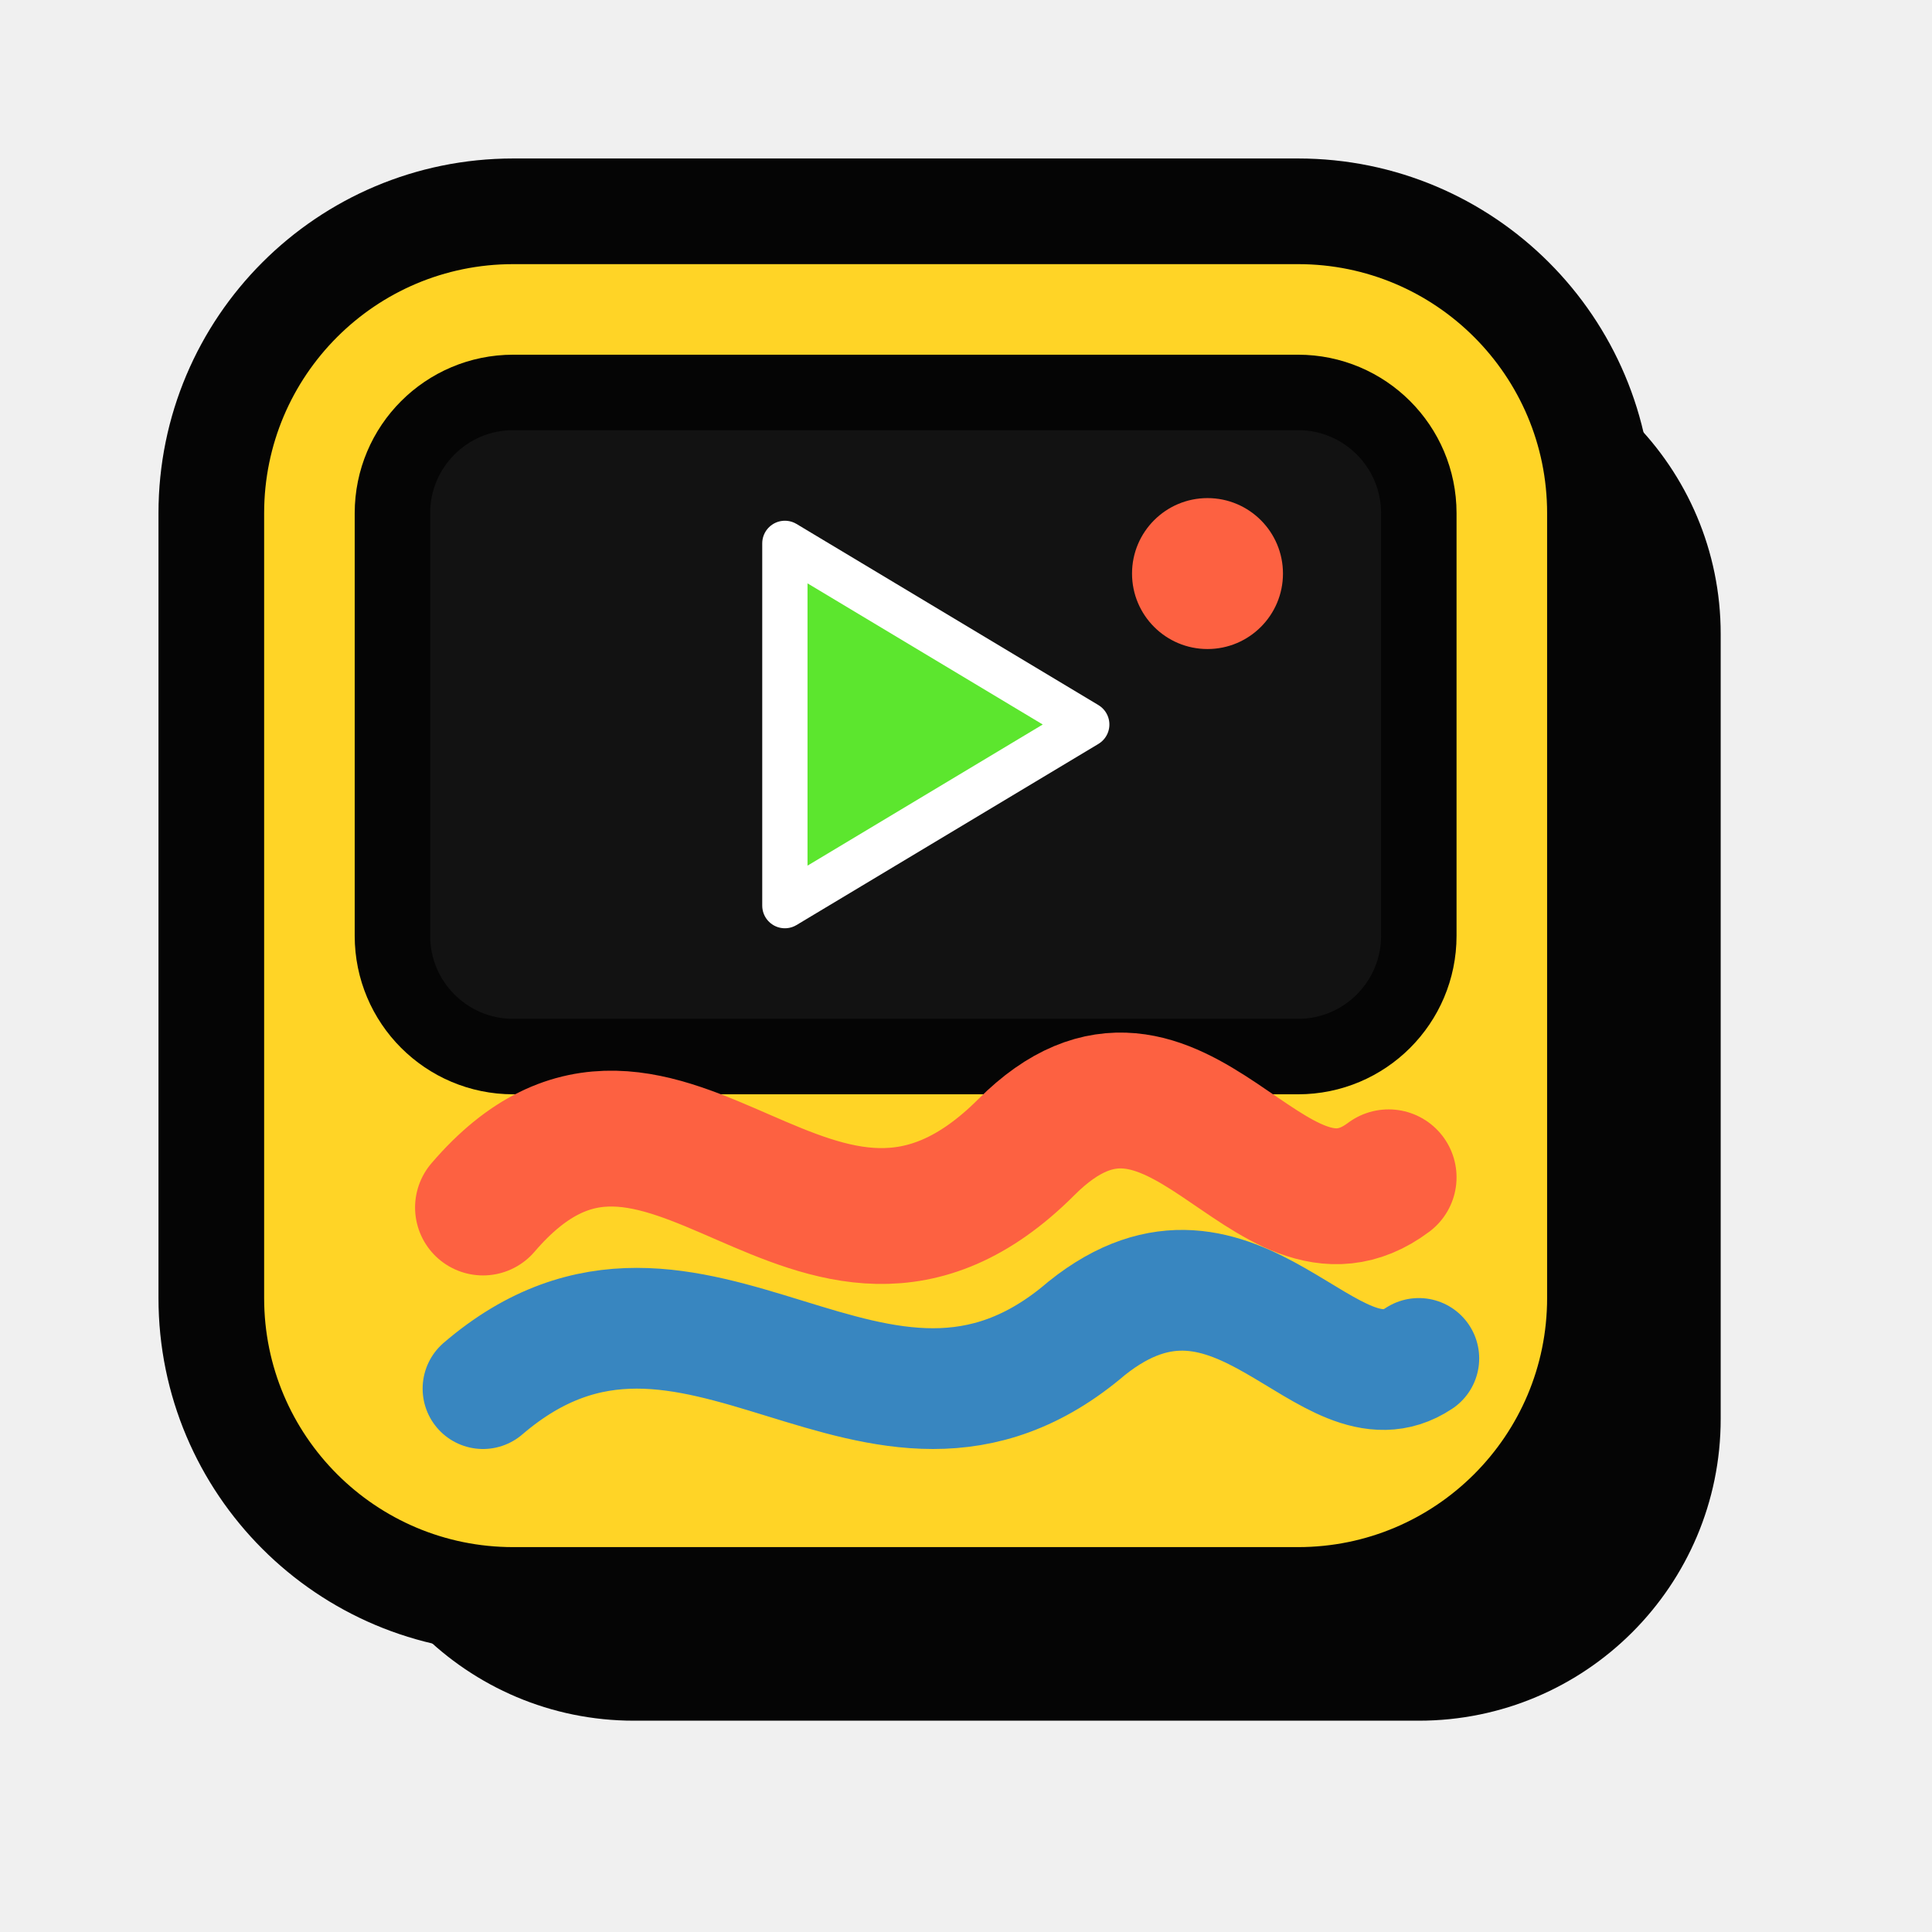
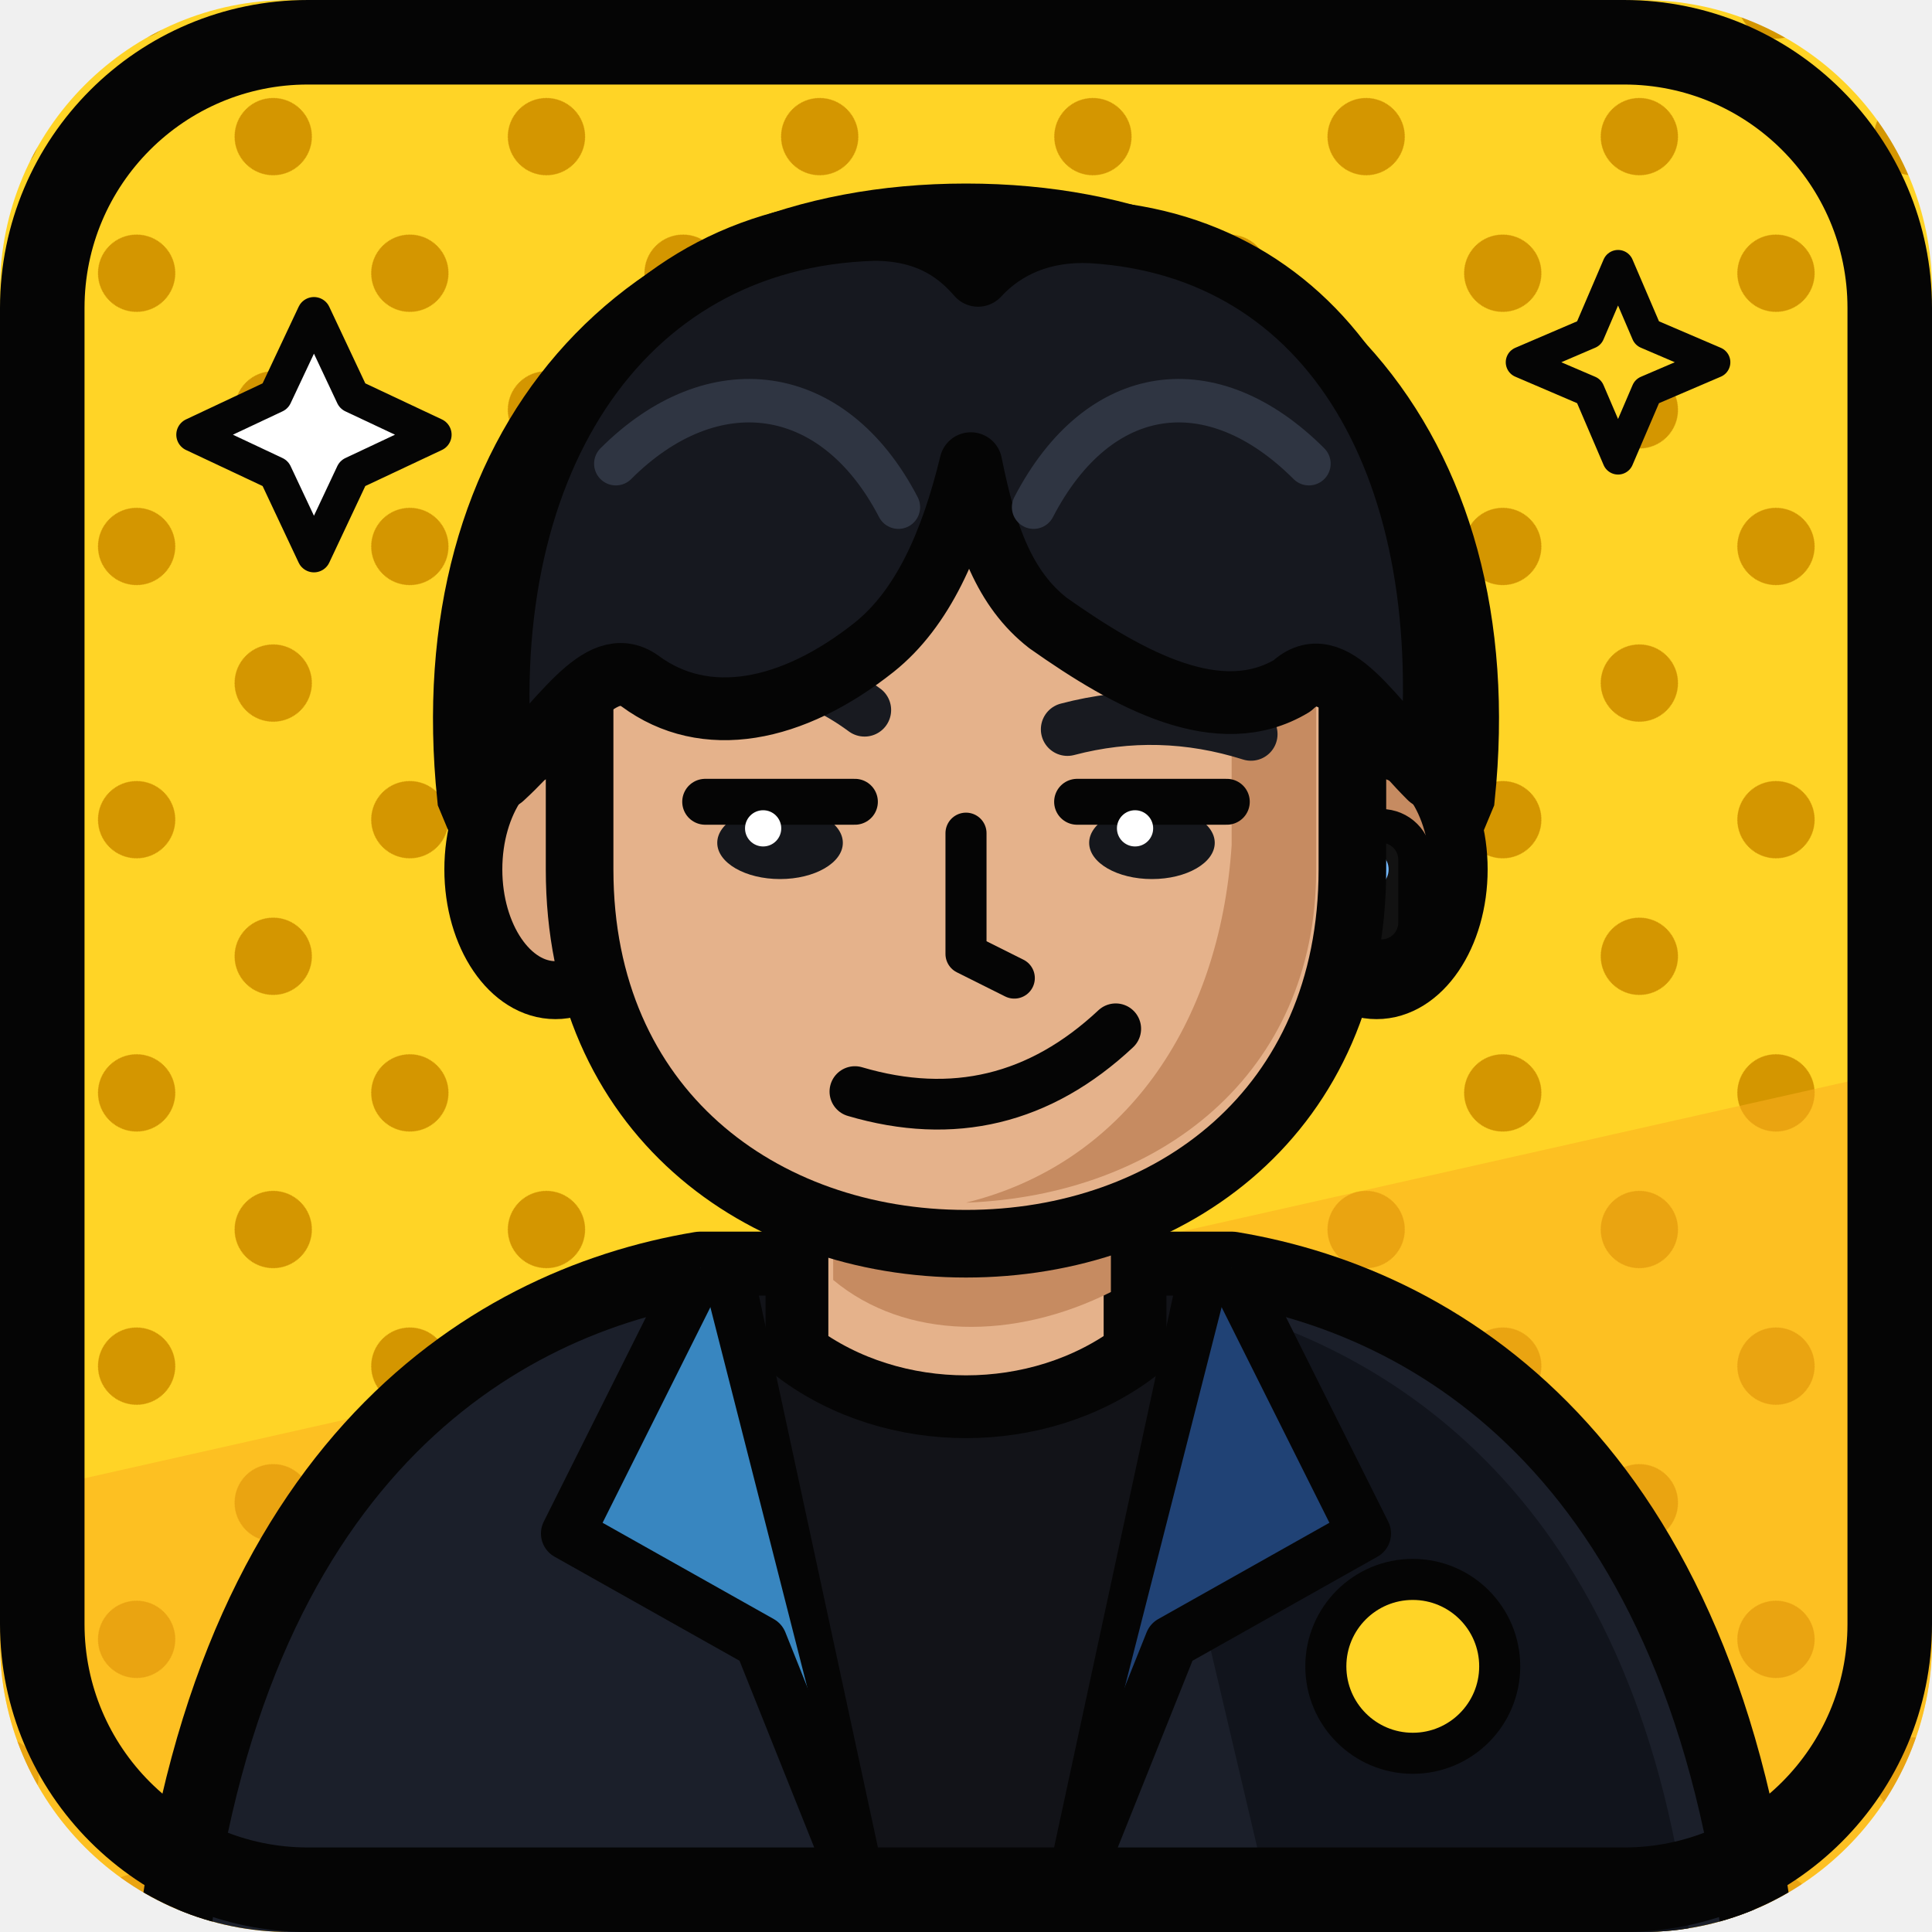
- <svg xmlns="http://www.w3.org/2000/svg" viewBox="0 0 64 64" fill="none">
-   <rect x="11" y="11" width="46" height="46" rx="10" fill="#050505" />
-   <rect x="7" y="7" width="46" height="46" rx="10" fill="#FFD426" stroke="#050505" stroke-width="3.5" />
-   <rect x="13" y="13" width="34" height="22" rx="4" fill="#121212" stroke="#050505" stroke-width="2.5" />
-   <path d="M16 40 C22 33, 27 45, 34 38 C39 33, 42 42, 46 39" stroke="#FD6141" stroke-width="4.5" stroke-linecap="round" />
-   <path d="M16 46 C23 40, 29 50, 36 44 C41 40, 44 47, 47 45" stroke="#3886C0" stroke-width="4" stroke-linecap="round" />
-   <polygon points="26,18 36,24 26,30" fill="#5CE62E" stroke="#FFFFFF" stroke-width="1.5" stroke-linejoin="round" />
-   <circle cx="40" cy="19" r="2.5" fill="#FD6141" />
+ <svg xmlns="http://www.w3.org/2000/svg" viewBox="0 0 80 80" fill="none">
+   <defs>
+     <pattern id="fav-dots" x="0" y="0" width="8" height="8" patternUnits="userSpaceOnUse" patternTransform="rotate(45)">
+       <rect width="8" height="8" fill="#FFD426" />
+       <circle cx="4" cy="4" r="1.6" fill="#D49600" />
+     </pattern>
+     <clipPath id="fav-clip">
+       <rect x="0" y="0" width="80" height="80" rx="12" />
+     </clipPath>
+   </defs>
+   <g clip-path="url(#fav-clip)">
+     <rect width="80" height="80" fill="url(#fav-dots)" />
+     <polygon points="0,62 80,44 80,80 0,80" fill="#FCAE1F" opacity="0.55" />
+     <path d="M7 82 C9 61, 20 54, 29 52.5 L51 52.5 C60 54, 71 61, 73 82 Z" fill="#1B1F2A" stroke="#050505" stroke-width="3" stroke-linejoin="round" />
+     <path d="M50 54 C58 56, 68 62.5, 70 80.5 H53 L47 55 Z" fill="#11141C" />
+     <path d="M30 52.5 L35.5 78 H44.5 L50 52.5 Z" fill="#121318" stroke="#050505" stroke-width="2.3" stroke-linejoin="round" />
+     <path d="M33 52.5 C36.5 57.5, 43.5 57.5, 47 52.5" fill="none" stroke="#3886C0" stroke-width="2.2" stroke-linecap="round" />
+     <path d="M29 52.5 L23.5 63.5 L31.5 68 L35.5 78" fill="#3886C0" stroke="#050505" stroke-width="2.2" stroke-linejoin="round" />
+     <path d="M51 52.5 L56.5 63.5 L48.5 68 L44.5 78" fill="#204275" stroke="#050505" stroke-width="2.2" stroke-linejoin="round" />
+     <circle cx="58.5" cy="69" r="3.6" fill="#FFD426" stroke="#050505" stroke-width="1.7" />
+     <path d="M33 44 V56 C37 59, 43 59, 47 56 V44 Z" fill="#E5B28B" stroke="#050505" stroke-width="2.6" />
+     <path d="M34.5 46 C38 51.5, 43 52, 46 47 V53.5 C42 55.5, 37.5 55.5, 34.5 53 Z" fill="#C68B61" />
+     <path d="M19.5 33 C18 18.5, 26.5 9, 40 9 C53.5 9, 62 18.5, 60.5 33 L58 39 H22 Z" fill="#16181F" stroke="#050505" stroke-width="2.8" />
+     <ellipse cx="23" cy="36" rx="3.4" ry="5" fill="#DFAA82" stroke="#050505" stroke-width="2.4" />
+     <ellipse cx="57" cy="36" rx="3.4" ry="5" fill="#C68B61" stroke="#050505" stroke-width="2.4" />
+     <rect x="54.8" y="34.2" width="3.8" height="5.4" rx="1.4" fill="#121212" stroke="#050505" stroke-width="1.4" />
+     <circle cx="56.7" cy="36" r="0.8" fill="#74B9FF" />
+     <path d="M24 27 C24 18, 56 18, 56 27 V36 C56 46, 48.5 51.5, 40 51.5 C31.5 51.5, 24 46, 24 36 Z" fill="#E5B28B" stroke="#050505" stroke-width="2.8" stroke-linejoin="round" />
+     <path d="M54.5 29 V36 C54.5 44.5, 48 49.5, 40 49.8 C46.5 48.2, 50.5 42.5, 51 35 V28.5 Z" fill="#C68B61" />
+     <path d="M28.2 28.5 Q32 26.6 35.8 29.4" fill="none" stroke="#181A20" stroke-width="2.2" stroke-linecap="round" />
+     <path d="M44.2 30.2 Q48 29.2 51.8 30.4" fill="none" stroke="#181A20" stroke-width="2.2" stroke-linecap="round" />
+     <ellipse cx="32.3" cy="34.9" rx="2.6" ry="1.5" fill="#15171C" />
+     <ellipse cx="47.7" cy="34.9" rx="2.6" ry="1.5" fill="#15171C" />
+     <line x1="29.2" y1="33.2" x2="35.4" y2="33.2" stroke="#050505" stroke-width="1.9" stroke-linecap="round" />
+     <line x1="44.6" y1="33.2" x2="50.8" y2="33.2" stroke="#050505" stroke-width="1.9" stroke-linecap="round" />
+     <circle cx="31.6" cy="34.3" r="0.75" fill="#FFFFFF" />
+     <circle cx="47" cy="34.3" r="0.75" fill="#FFFFFF" />
+     <path d="M40 34.5 V39.5 L42 40.5" fill="none" stroke="#050505" stroke-width="1.7" stroke-linecap="round" stroke-linejoin="round" />
+     <path d="M35.4 45.2 Q41.5 47 46.2 42.6" fill="none" stroke="#050505" stroke-width="2.1" stroke-linecap="round" />
+     <path d="M20.8 32.2 C19.5 19.5, 25.5 9.8, 36.2 9.5 C38.6 9.5, 39.8 10.6, 40.5 11.4 C41.6 10.2, 43.2 9.5, 45.2 9.6 C55.2 10.2, 60.5 19.5, 59.2 32.2 C56.8 29.8, 55.2 26.8, 53.5 28.4 C50.5 30.2, 46.8 28.2, 43.4 25.8 C41.6 24.4, 40.8 22.2, 40.2 19.2 C39.4 22.5, 38.2 25.2, 36.2 26.8 C32.8 29.5, 29.2 30.2, 26.5 28.2 C24.8 27, 23.2 30, 20.8 32.2 Z" fill="#16181F" stroke="#050505" stroke-width="2.6" stroke-linejoin="round" />
+     <path d="M25.5 19.2 C29.5 15.2, 34.5 15.8, 37.2 21" fill="none" stroke="#2F3542" stroke-width="1.8" stroke-linecap="round" />
+     <path d="M54.2 19.2 C50.2 15.2, 45.5 15.8, 42.8 21" fill="none" stroke="#2F3542" stroke-width="1.8" stroke-linecap="round" />
+     <path d="M13 13 L14.6 16.4 L18 18 L14.6 19.6 L13 23 L11.4 19.6 L8 18 L11.4 16.4 Z" fill="#FFFFFF" stroke="#050505" stroke-width="1.4" stroke-linejoin="round" />
+     <path d="M67 11 L68.2 13.8 L71 15 L68.2 16.2 L67 19 L65.8 16.2 L63 15 L65.8 13.8 Z" fill="#FFD426" stroke="#050505" stroke-width="1.3" stroke-linejoin="round" />
+   </g>
+   <rect x="1.75" y="1.75" width="76.5" height="76.5" rx="11" fill="none" stroke="#050505" stroke-width="3.5" />
</svg>
